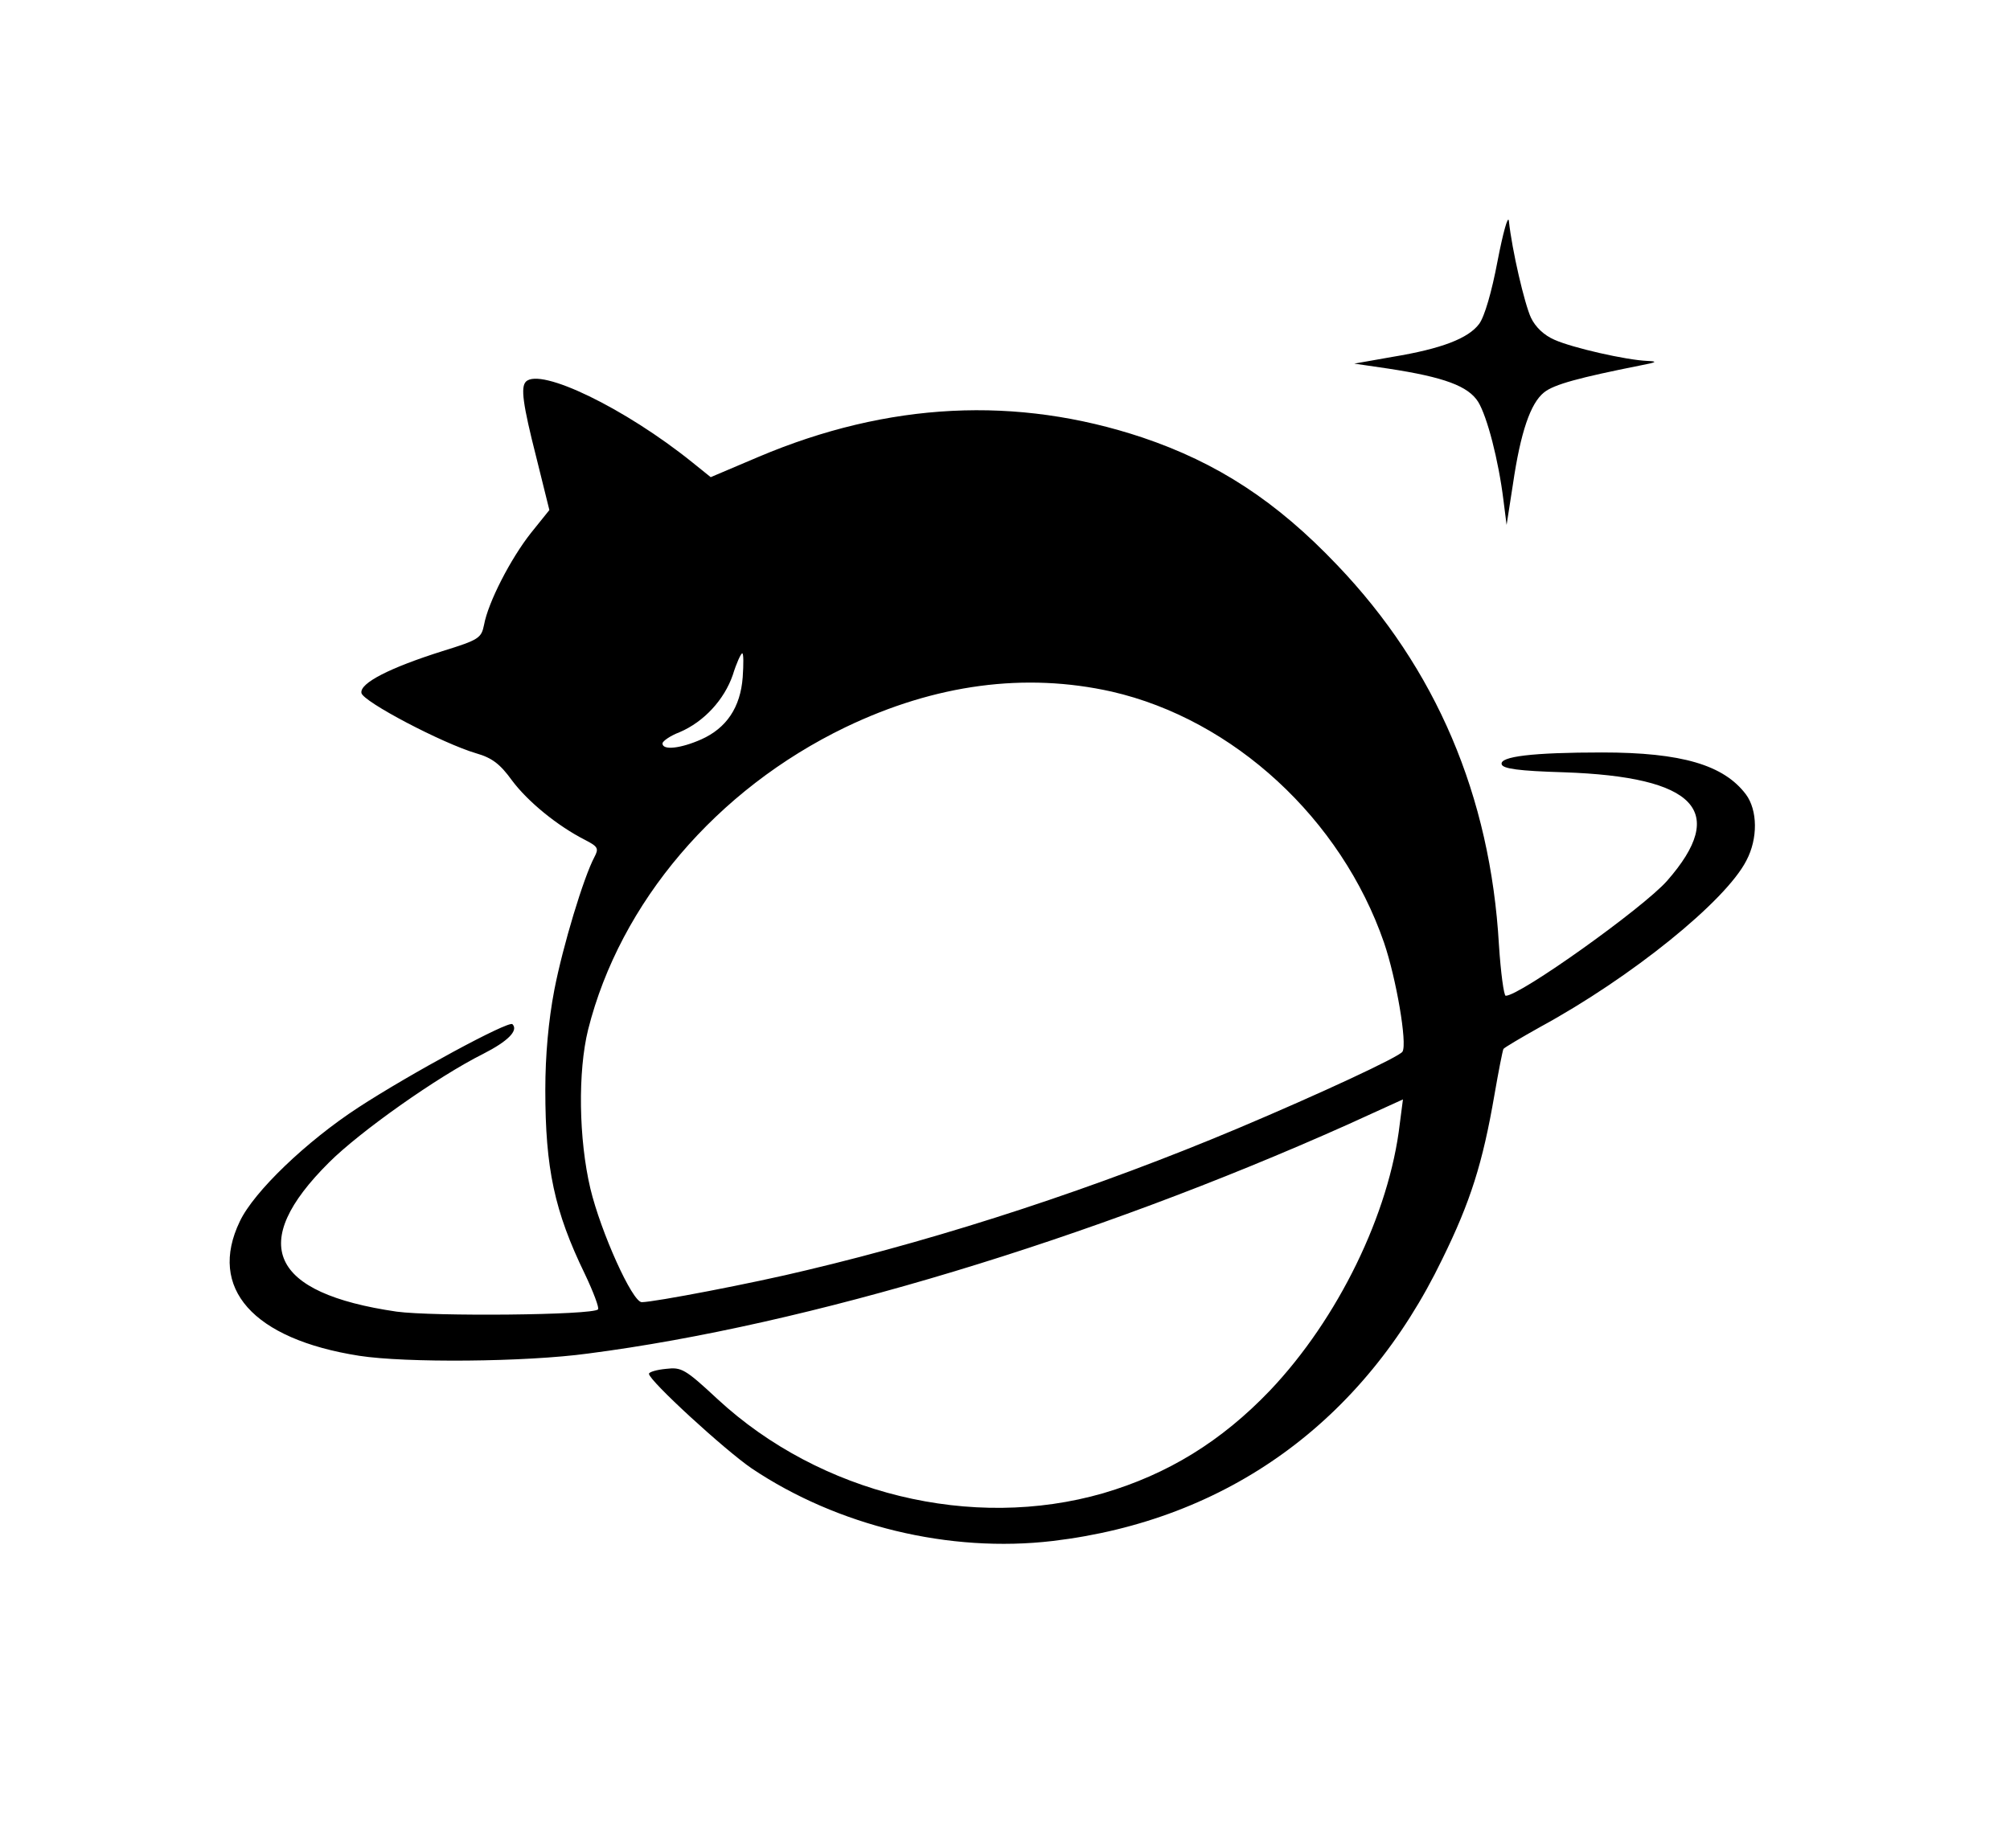
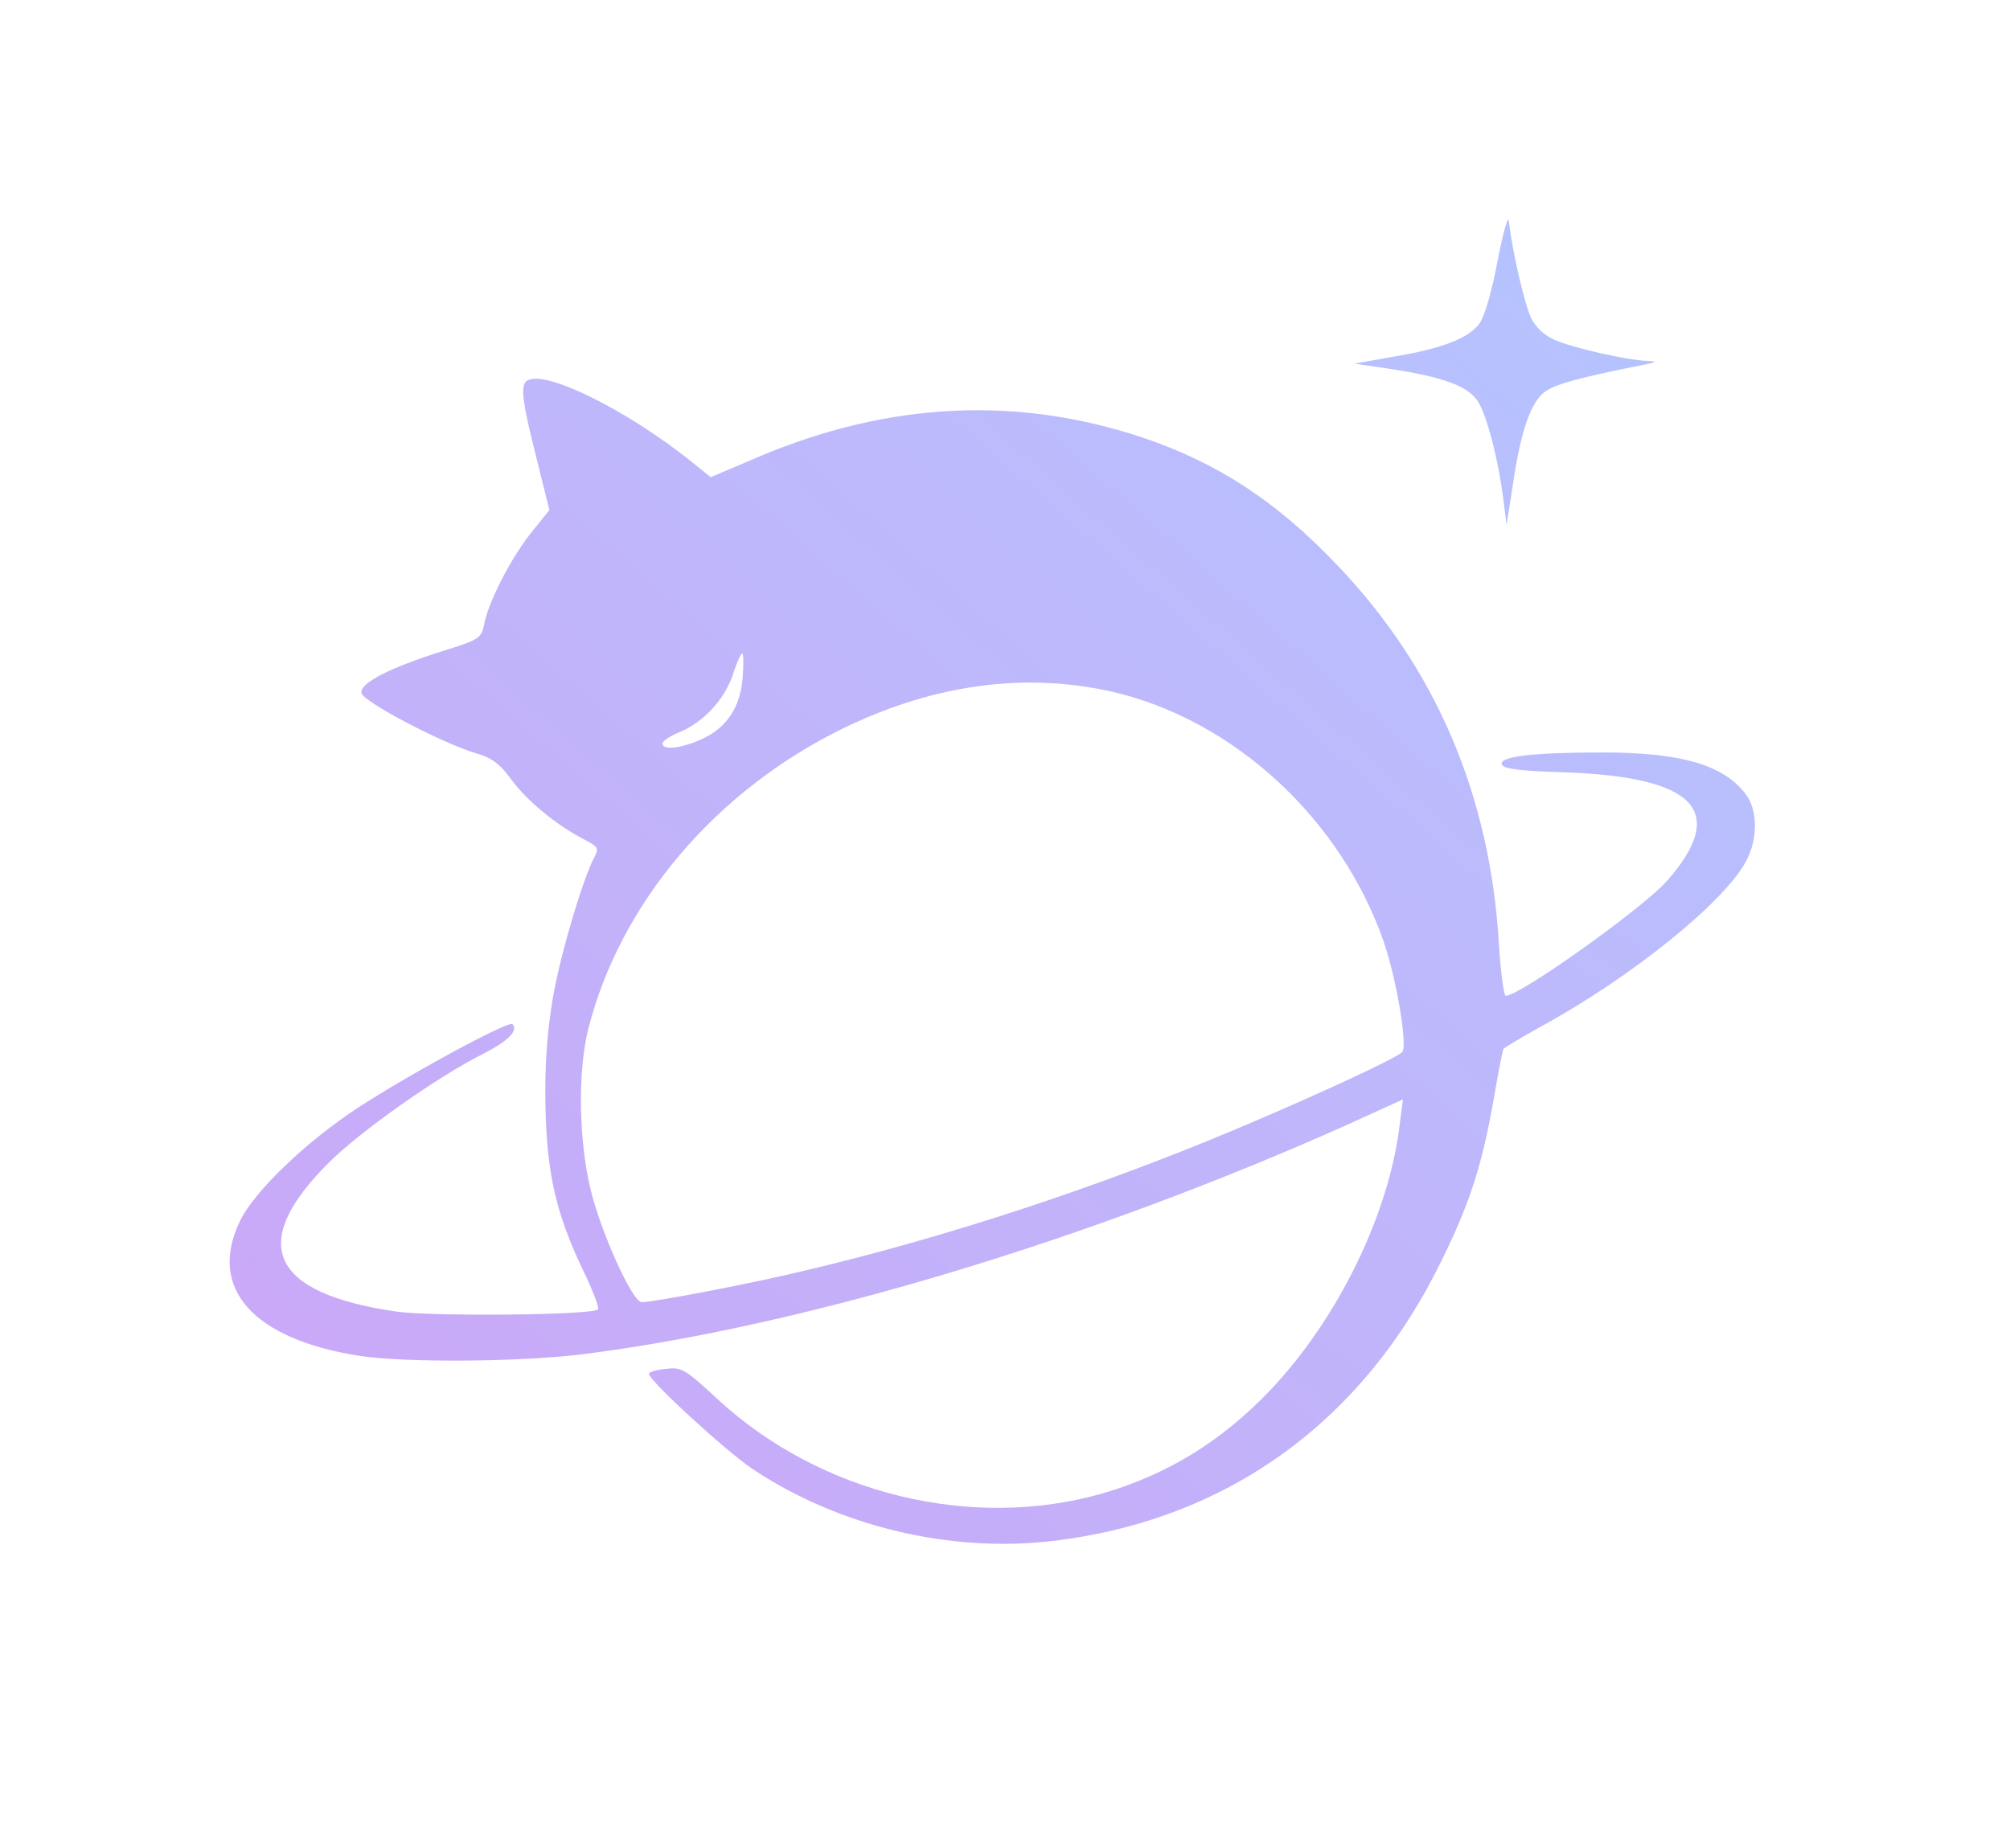
<svg xmlns="http://www.w3.org/2000/svg" viewBox="0 0 446 410" width="100%" height="100%">
-   <g transform="translate(0, 410) scale(0.1, -0.1)" fill="currentColor" stroke="none">
+   <defs>
+     <linearGradient id="lumiGradient" x1="0%" y1="0%" x2="100%" y2="100%">
+       <stop offset="0%" stop-color="#cba6f7" />
+       <stop offset="100%" stop-color="#b4c5ff" />
+     </linearGradient>
+   </defs>
+   <g transform="translate(0, 410) scale(0.1, -0.1)" fill="url(#lumiGradient)" stroke="none">
    <path d="M3323 3521 c-13 -69 -29 -124 -41 -140 -24 -32 -83 -55 -192 -73 l-85 -15 75 -11 c125 -19 178 -39 200 -74 20 -33 45 -129 56 -218 l7 -55 14 90 c17 116 39 180 69 204 22 18 79 33 214 60 37 7 39 9 15 10 -47 2 -166 29 -206 47 -23 10 -42 28 -52 49 -14 30 -42 149 -49 215 -2 13 -13 -27 -25 -89z M1167 3253 c-12 -12 -7 -50 23 -168 l29 -117 -41 -51 c-45 -57 -95 -154 -104 -204 -6 -29 -11 -33 -92 -58 -117 -37 -184 -71 -180 -93 3 -19 180 -112 255 -134 35 -10 53 -24 79 -60 35 -47 101 -101 162 -132 29 -15 31 -19 21 -38 -24 -45 -70 -197 -89 -295 -13 -68 -20 -145 -20 -222 0 -174 20 -269 88 -409 19 -40 32 -75 29 -78 -12 -13 -366 -16 -447 -5 -281 41 -331 151 -150 331 68 68 240 190 342 241 55 28 79 52 65 66 -9 8 -227 -110 -342 -185 -115 -75 -232 -187 -263 -253 -71 -148 29 -261 265 -298 103 -16 369 -14 508 5 487 63 1115 253 1685 508 l123 56 -7 -54 c-23 -199 -137 -433 -288 -592 -108 -113 -227 -186 -370 -228 -291 -84 -628 -2 -856 209 -72 67 -80 71 -114 67 -21 -2 -38 -7 -38 -11 0 -15 168 -169 228 -210 191 -128 439 -188 668 -161 387 46 690 265 864 625 63 128 90 214 116 365 9 52 18 98 20 102 2 3 39 25 82 49 202 110 411 279 457 369 26 49 25 112 -1 147 -49 65 -142 93 -319 93 -155 0 -227 -9 -223 -26 2 -10 37 -15 138 -18 293 -10 365 -86 229 -241 -53 -60 -326 -255 -358 -255 -4 0 -11 51 -15 113 -19 331 -140 614 -359 843 -135 142 -266 227 -432 283 -279 93 -564 79 -852 -43 l-106 -45 -41 33 c-149 120 -337 211 -369 179z m481 -656 c-5 -67 -36 -113 -92 -138 -45 -20 -86 -25 -86 -9 0 5 17 17 38 25 54 23 99 72 118 127 8 26 18 48 21 48 3 0 3 -24 1 -53z m819 -32 c270 -62 509 -282 604 -557 27 -79 52 -224 41 -242 -6 -11 -182 -93 -367 -171 -309 -130 -643 -240 -955 -314 -119 -29 -339 -71 -366 -71 -21 0 -91 156 -114 252 -26 110 -28 260 -5 353 71 282 285 533 571 671 200 96 399 122 591 79z" />
  </g>
</svg>
